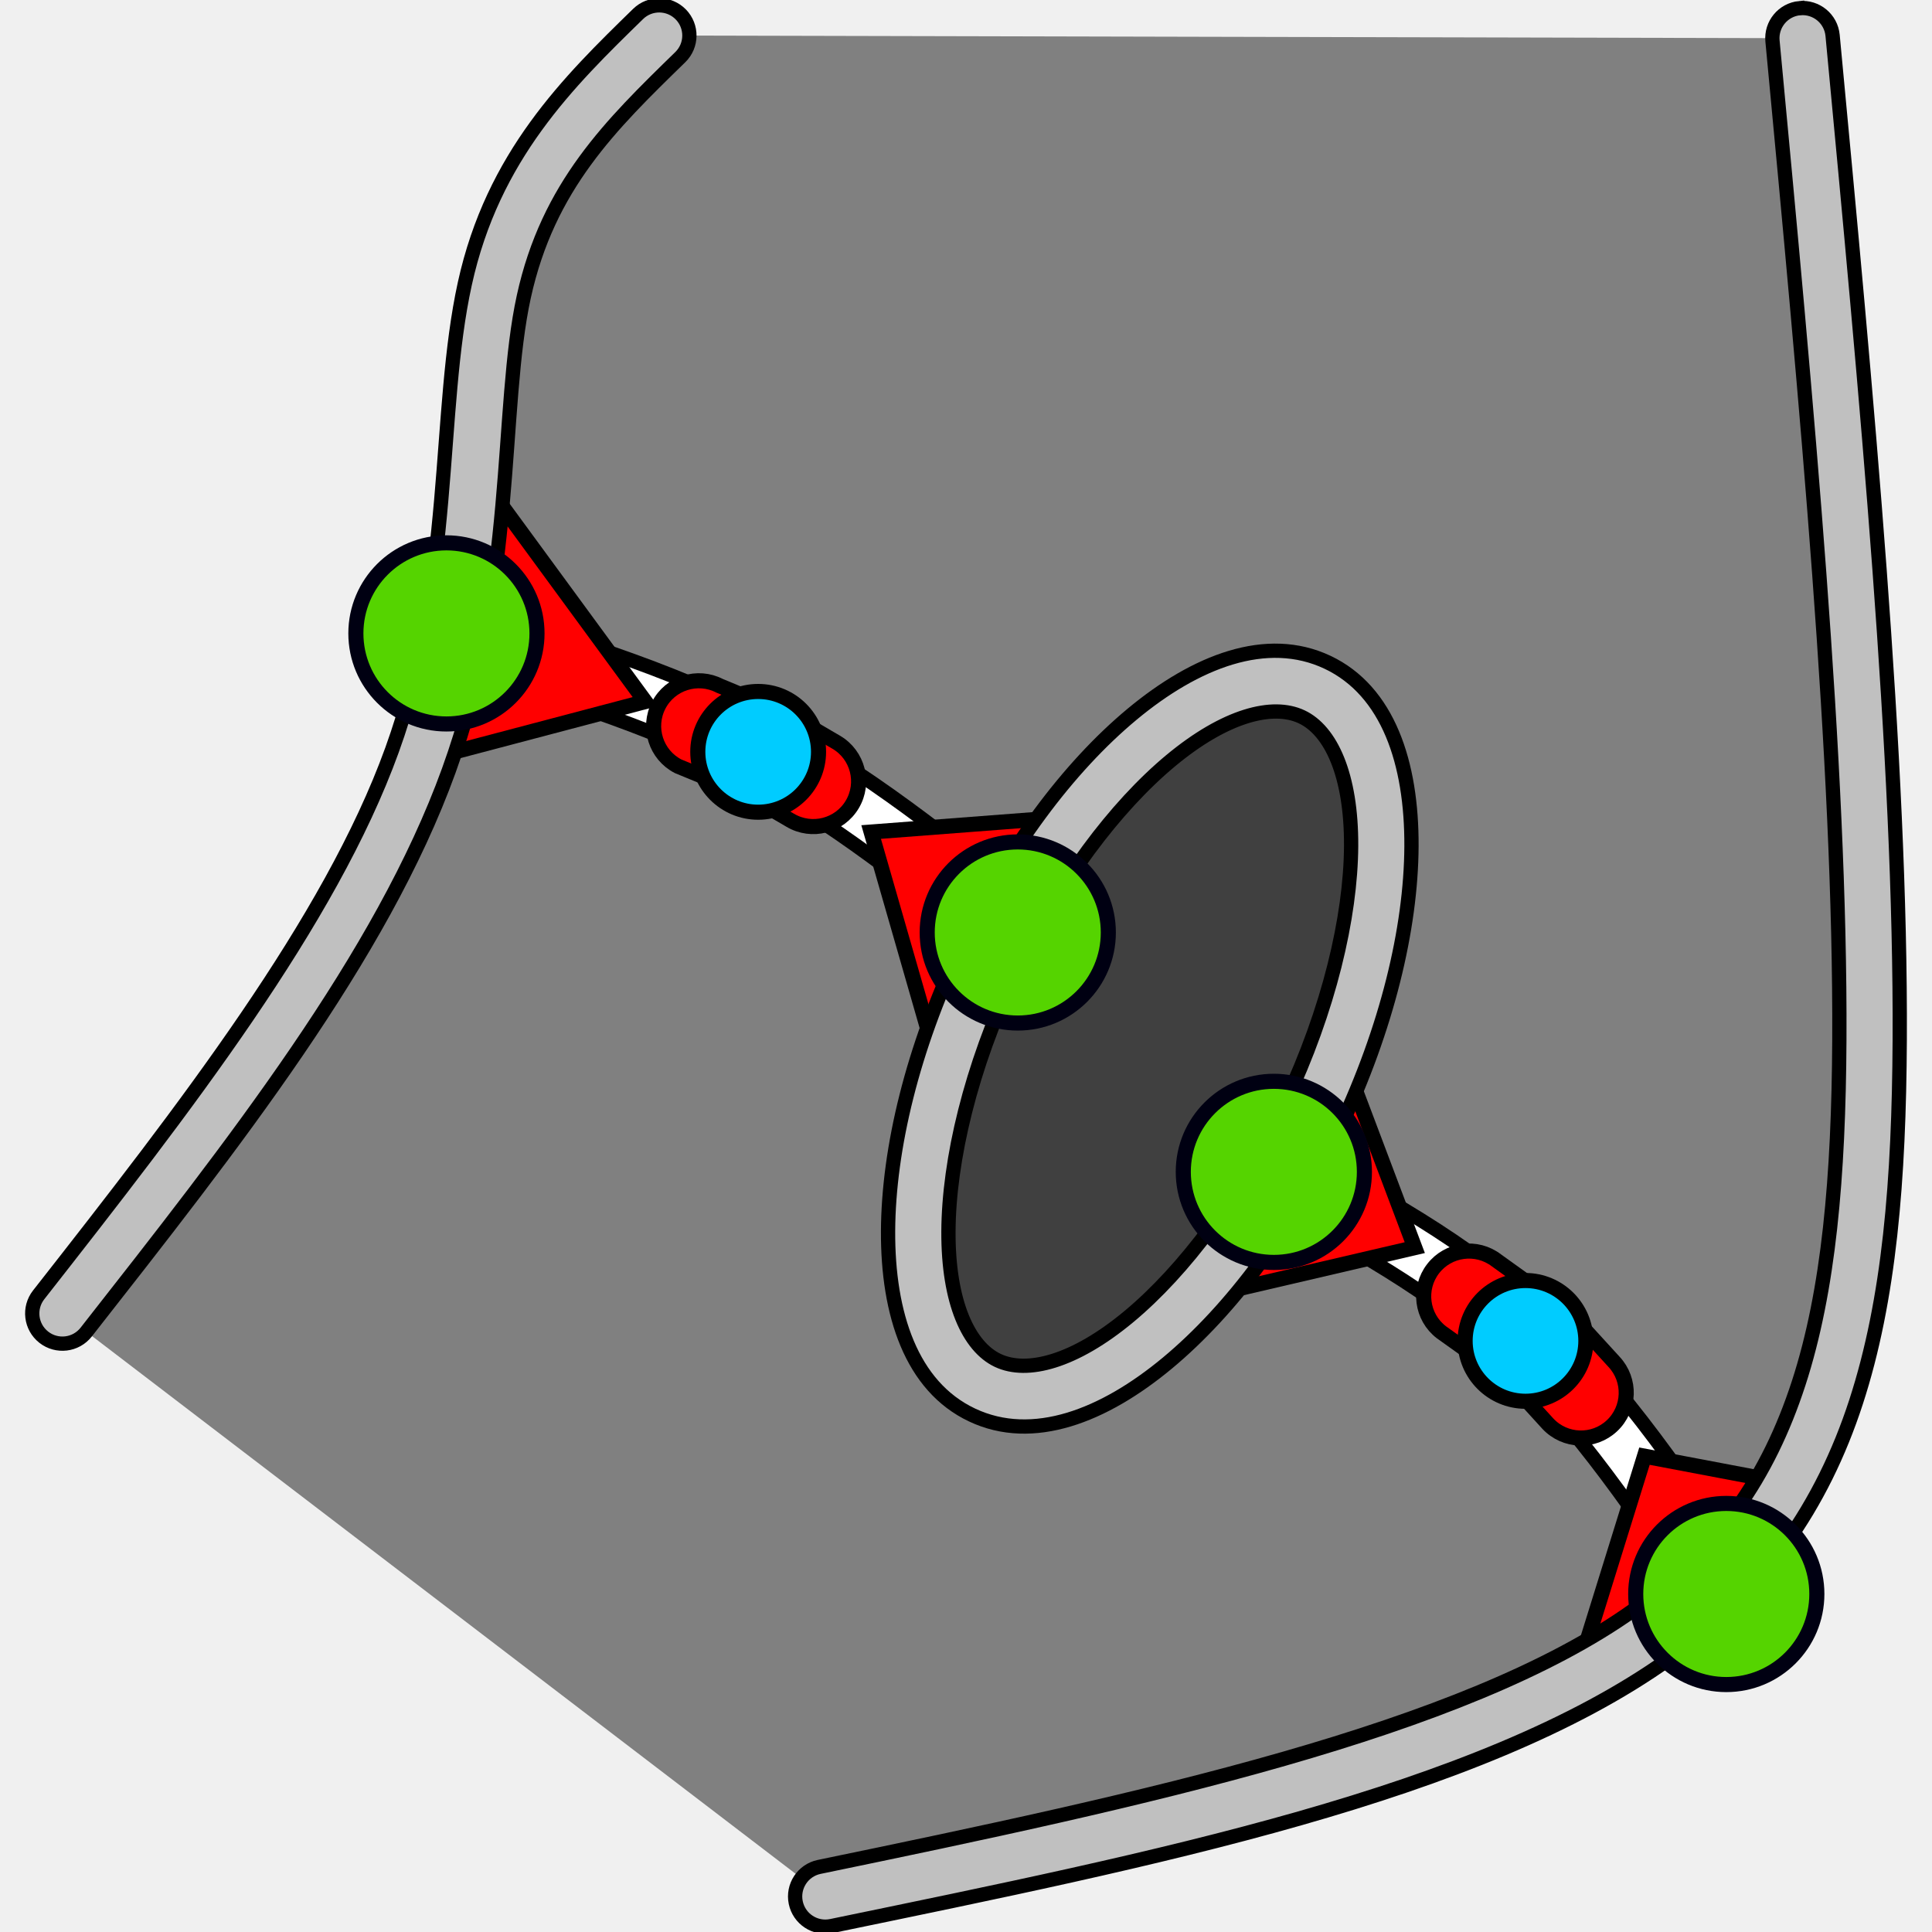
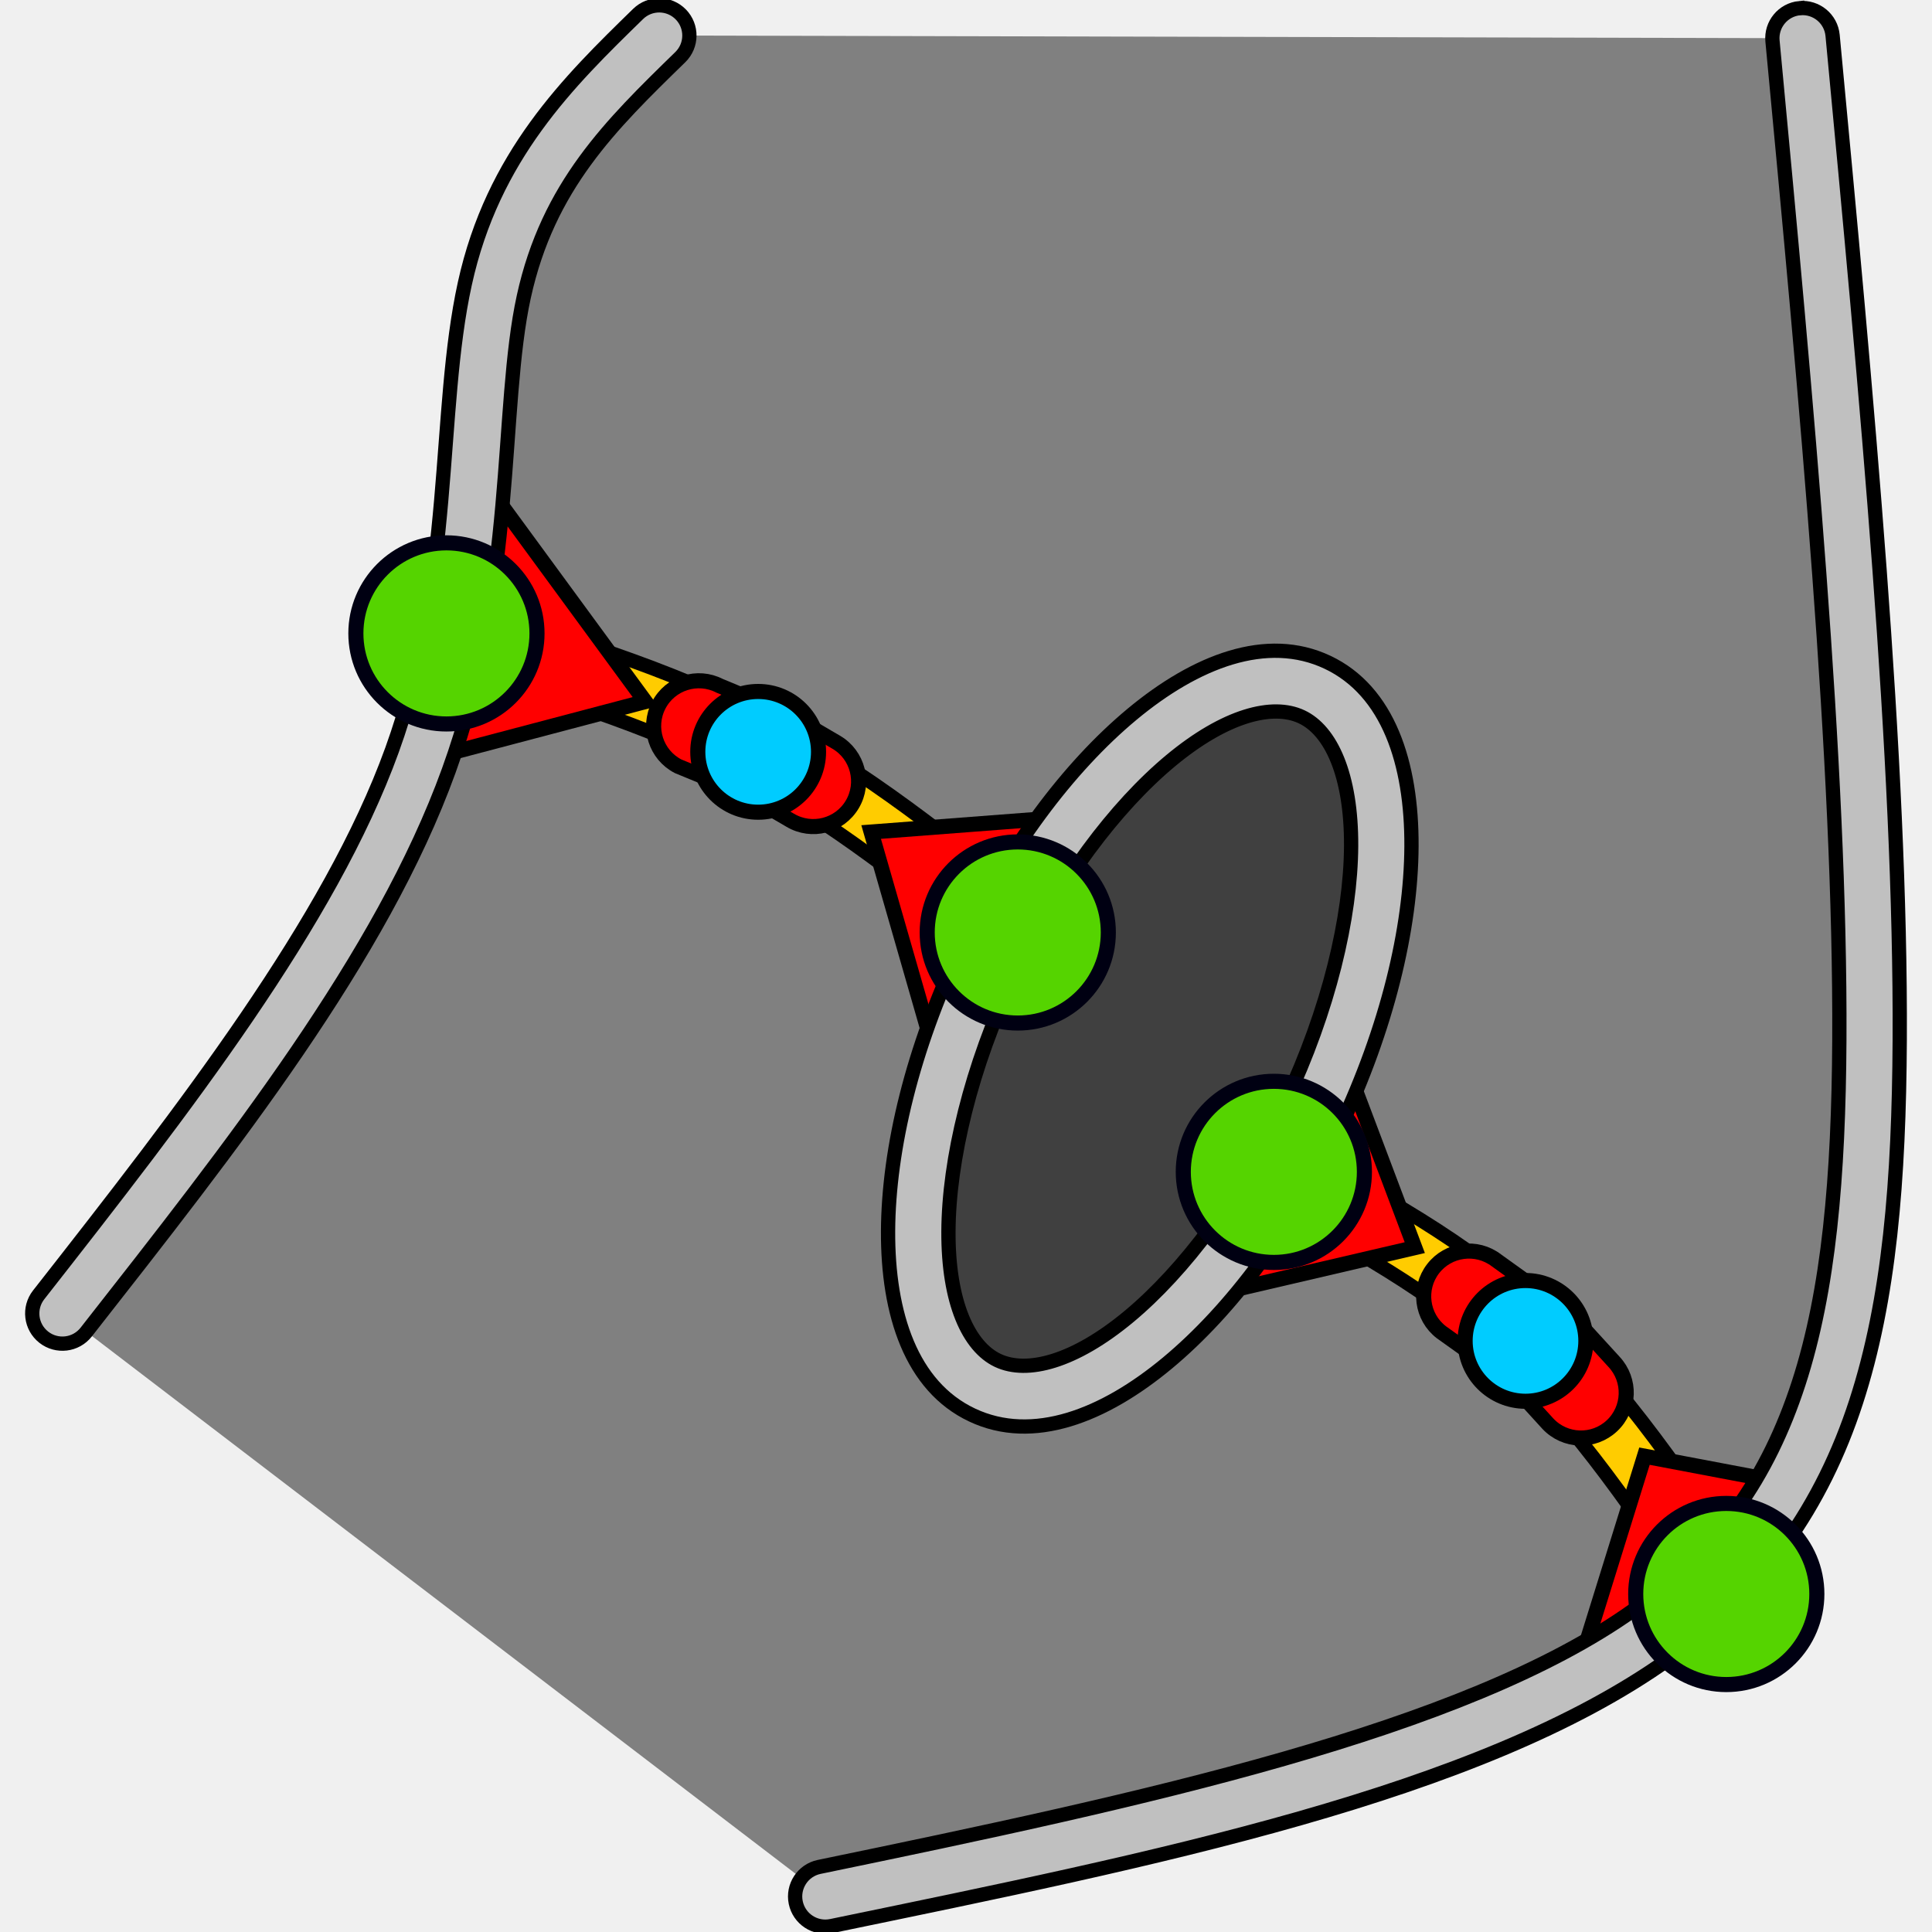
<svg xmlns="http://www.w3.org/2000/svg" width="512" height="512" viewBox="0 0 135.467 135.467" version="1.1" id="svg12438">
  <defs id="defs12435">
    </defs>
  <g id="layer1">
    <path style="fill:#808080;stroke:none;stroke-width:0.265px;stroke-linecap:butt;stroke-linejoin:miter;stroke-opacity:1;fill-opacity:1" d="m 46.223,2.491 80.167,0.187 4.915,77.694 -6.668,27.379 -20.239,14.107 L 57.867,132.975 4.377,92.096 29.705,56.968 37.113,11.311 Z" id="path12811" />
-     <path style="color:#000000;fill:#ffffff;-inkscape-stroke:none;fill-opacity:1;stroke:#000000;stroke-opacity:1" d="m 31.902,42.383 -1.199,4.061 c 7.41,2.19 14.687,4.354 21.115,7.719 6.428,3.365 12.271,8.067 18.215,12.867 l 2.66,-3.293 C 66.75,58.936 60.706,54.037 53.781,50.412 46.856,46.787 39.312,44.572 31.902,42.383 Z" id="path13572" />
-     <path style="color:#000000;fill:#ffffff;-inkscape-stroke:none;fill-opacity:1;stroke:#000000;stroke-opacity:1" d="m 90.316,80.301 -1.996,3.734 c 6.173,3.299 12.159,6.519 17.189,11.213 5.031,4.694 9.374,11.13 13.775,17.697 l 3.516,-2.357 c -4.401,-6.567 -8.86,-13.263 -14.404,-18.436 -5.544,-5.173 -11.907,-8.552 -18.08,-11.852 z" id="path13576" />
+     <path style="color:#000000;fill:#ffcc00;-inkscape-stroke:none;fill-opacity:1;stroke:#000000;stroke-opacity:1" d="m 31.902,42.383 -1.199,4.061 c 7.41,2.19 14.687,4.354 21.115,7.719 6.428,3.365 12.271,8.067 18.215,12.867 l 2.66,-3.293 C 66.75,58.936 60.706,54.037 53.781,50.412 46.856,46.787 39.312,44.572 31.902,42.383 Z" id="path13572" />
+     <path style="color:#000000;fill:#ffcc00;-inkscape-stroke:none;fill-opacity:1;stroke:#000000;stroke-opacity:1" d="m 90.316,80.301 -1.996,3.734 c 6.173,3.299 12.159,6.519 17.189,11.213 5.031,4.694 9.374,11.13 13.775,17.697 l 3.516,-2.357 c -4.401,-6.567 -8.86,-13.263 -14.404,-18.436 -5.544,-5.173 -11.907,-8.552 -18.08,-11.852 z" id="path13576" />
    <path style="fill:#ff0000;stroke:#000000;stroke-width:1.058;stroke-linecap:butt;stroke-linejoin:miter;stroke-opacity:1;stroke-miterlimit:4;stroke-dasharray:none" d="M 28.994,53.48 45.246,49.193 33.883,33.686" id="path13861" />
    <path style="color:#000000;fill:#c0c0c0;stroke-linecap:round;-inkscape-stroke:none;fill-opacity:1;stroke:#000000;stroke-opacity:1" d="M 44.744,0.977 C 39.879,5.719 34.555,10.923 32.59,19.9 c -1.965,8.977 -0.745,20.636 -5.1,32.682 -4.354,12.045 -14.498,25.093 -24.779,38.209 a 2.117,2.117 0 0 0 0.359,2.971 2.117,2.117 0 0 0 2.973,-0.359 C 16.324,80.287 26.742,67.102 31.471,54.021 36.199,40.941 35.024,28.582 36.727,20.807 38.429,13.031 42.834,8.751 47.699,4.008 a 2.117,2.117 0 0 0 0.039,-2.994 2.117,2.117 0 0 0 -2.994,-0.037 z" id="path12475" />
    <circle style="fill:#55d400;fill-opacity:1;stroke:#000012;stroke-width:1.058;stroke-linecap:round;stroke-miterlimit:4;stroke-dasharray:none;stroke-opacity:1" id="path6160" cx="31.303" cy="44.413" r="6.35" />
    <path style="fill:#ff0000;stroke:#000000;stroke-width:1.058;stroke-linecap:butt;stroke-linejoin:miter;stroke-miterlimit:4;stroke-dasharray:none;stroke-opacity:1" d="M 65.818,74.818 61.082,58.34 74.858,57.288" id="path13896" />
    <path style="fill:#ff0000;stroke:#000000;stroke-width:1.058;stroke-linecap:butt;stroke-linejoin:miter;stroke-opacity:1;stroke-miterlimit:4;stroke-dasharray:none" d="m 110.926,116.198 4.381,-14.096 10.699,2.028" id="path14211" />
    <path style="color:#000000;fill:#c0c0c0;stroke-linecap:round;-inkscape-stroke:none;fill-opacity:1;stroke:#000000;stroke-opacity:1" d="m 126.191,0.57 a 2.117,2.117 0 0 0 -1.908,2.307 c 2.398,25.434 4.786,50.842 4.688,70.033 -0.049,9.595 -0.735,17.567 -2.859,24.092 -2.125,6.525 -5.605,11.632 -11.568,15.885 -11.928,8.506 -34.463,13.333 -57.105,18.016 a 2.117,2.117 0 0 0 -1.643,2.502 2.117,2.117 0 0 0 2.5,1.645 c 22.643,-4.683 45.394,-9.222 58.705,-18.715 6.656,-4.746 10.784,-10.795 13.137,-18.021 2.353,-7.226 3.016,-15.601 3.066,-25.381 0.1,-19.559 -2.309,-45.017 -4.707,-70.451 a 2.117,2.117 0 0 0 -2.305,-1.91 z" id="path12479" />
    <path style="fill:#ff0000;stroke:#000000;stroke-width:1.058;stroke-linecap:butt;stroke-linejoin:miter;stroke-opacity:1;stroke-miterlimit:4;stroke-dasharray:none" d="M 82.948,91.267 99.201,87.481 93.674,72.832" id="path14063" />
    <g id="path13113" transform="rotate(25.27232)">
      <path style="color:#000000;fill:#404040;stroke-width:4.233;stroke-linecap:round;-inkscape-stroke:none" d="M 116.603,31.438 A 12.608,27.069 0 0 1 103.995,58.507 12.608,27.069 0 0 1 91.387,31.438 12.608,27.069 0 0 1 103.995,4.37 12.608,27.069 0 0 1 116.603,31.438 Z" id="path859" />
      <path style="color:#000000;fill:#c0c0c0;stroke-linecap:round;-inkscape-stroke:none;fill-opacity:1;stroke:#000000;stroke-opacity:1" d="m 103.994,2.254 c -4.71,0 -8.378,3.878 -10.834,9.15 -2.456,5.272 -3.891,12.292 -3.891,20.033 0,7.741 1.435,14.763 3.891,20.035 2.456,5.272 6.124,9.15 10.834,9.15 4.71,0 8.378,-3.878 10.834,-9.15 2.456,-5.272 3.891,-12.294 3.891,-20.035 0,-7.741 -1.435,-14.761 -3.891,-20.033 -2.456,-5.272 -6.124,-9.15 -10.834,-9.15 z m 0,4.232 c 2.254,0 4.89,2.18 6.998,6.705 2.108,4.525 3.494,11.038 3.494,18.246 0,7.208 -1.387,13.723 -3.494,18.248 -2.108,4.525 -4.744,6.705 -6.998,6.705 -2.254,0 -4.889,-2.18 -6.996,-6.705 -2.108,-4.525 -3.494,-11.04 -3.494,-18.248 0,-7.208 1.387,-13.721 3.494,-18.246 2.108,-4.525 4.743,-6.705 6.996,-6.705 z" id="path861" />
    </g>
    <circle style="fill:#55d400;fill-opacity:1;stroke:#000012;stroke-width:1.058;stroke-linecap:round;stroke-miterlimit:4;stroke-dasharray:none;stroke-opacity:1" id="path6160-2" cx="71.363" cy="65.383" r="6.35" />
    <circle style="fill:#55d400;fill-opacity:1;stroke:#000012;stroke-width:1.058;stroke-linecap:round;stroke-miterlimit:4;stroke-dasharray:none;stroke-opacity:1" id="path6160-7" cx="89.319" cy="82.168" r="6.35" />
    <circle style="fill:#55d400;fill-opacity:1;stroke:#000012;stroke-width:1.058;stroke-linecap:round;stroke-miterlimit:4;stroke-dasharray:none;stroke-opacity:1" id="path6160-0" cx="121.043" cy="111.767" r="6.35" />
    <path style="color:#000000;fill:#ff0000;fill-opacity:1;stroke:#000000;stroke-width:1.058;stroke-linecap:round;stroke-miterlimit:4;stroke-dasharray:none;stroke-opacity:1" d="m 50.464,48.089 c -1.558,-0.806 -3.474,-0.195 -4.279,1.363 -0.804,1.558 -0.194,3.472 1.363,4.277 l 4.69,1.93 3.173,1.856 c 1.509,0.893 3.457,0.394 4.35,-1.115 0.893,-1.509 0.394,-3.457 -1.115,-4.35 l -3.331,-1.948 z" id="path14399" />
    <circle style="fill:#00ccff;fill-opacity:1;stroke:#000000;stroke-width:1.058;stroke-miterlimit:4;stroke-dasharray:none;stroke-opacity:1" id="path2604-5" cx="53.161" cy="52.717" r="4.233" />
    <path style="color:#000000;fill:#ff0000;fill-opacity:1;stroke:#000000;stroke-width:1.058;stroke-linecap:round;stroke-miterlimit:4;stroke-dasharray:none;stroke-opacity:1" d="m 104.931,88.377 c -1.392,-1.067 -3.384,-0.803 -4.451,0.588 -1.067,1.392 -0.803,3.384 0.588,4.451 l 4.645,3.315 2.819,3.092 c 1.197,1.282 3.206,1.351 4.488,0.154 1.282,-1.197 1.35,-3.207 0.152,-4.488 l -3.176,-3.477 z" id="path15056" />
    <circle style="fill:#00ccff;fill-opacity:1;stroke:#000000;stroke-width:1.058;stroke-miterlimit:4;stroke-dasharray:none;stroke-opacity:1" id="path2604-5-9" cx="106.964" cy="94.02" r="4.233" />
  </g>
</svg>
